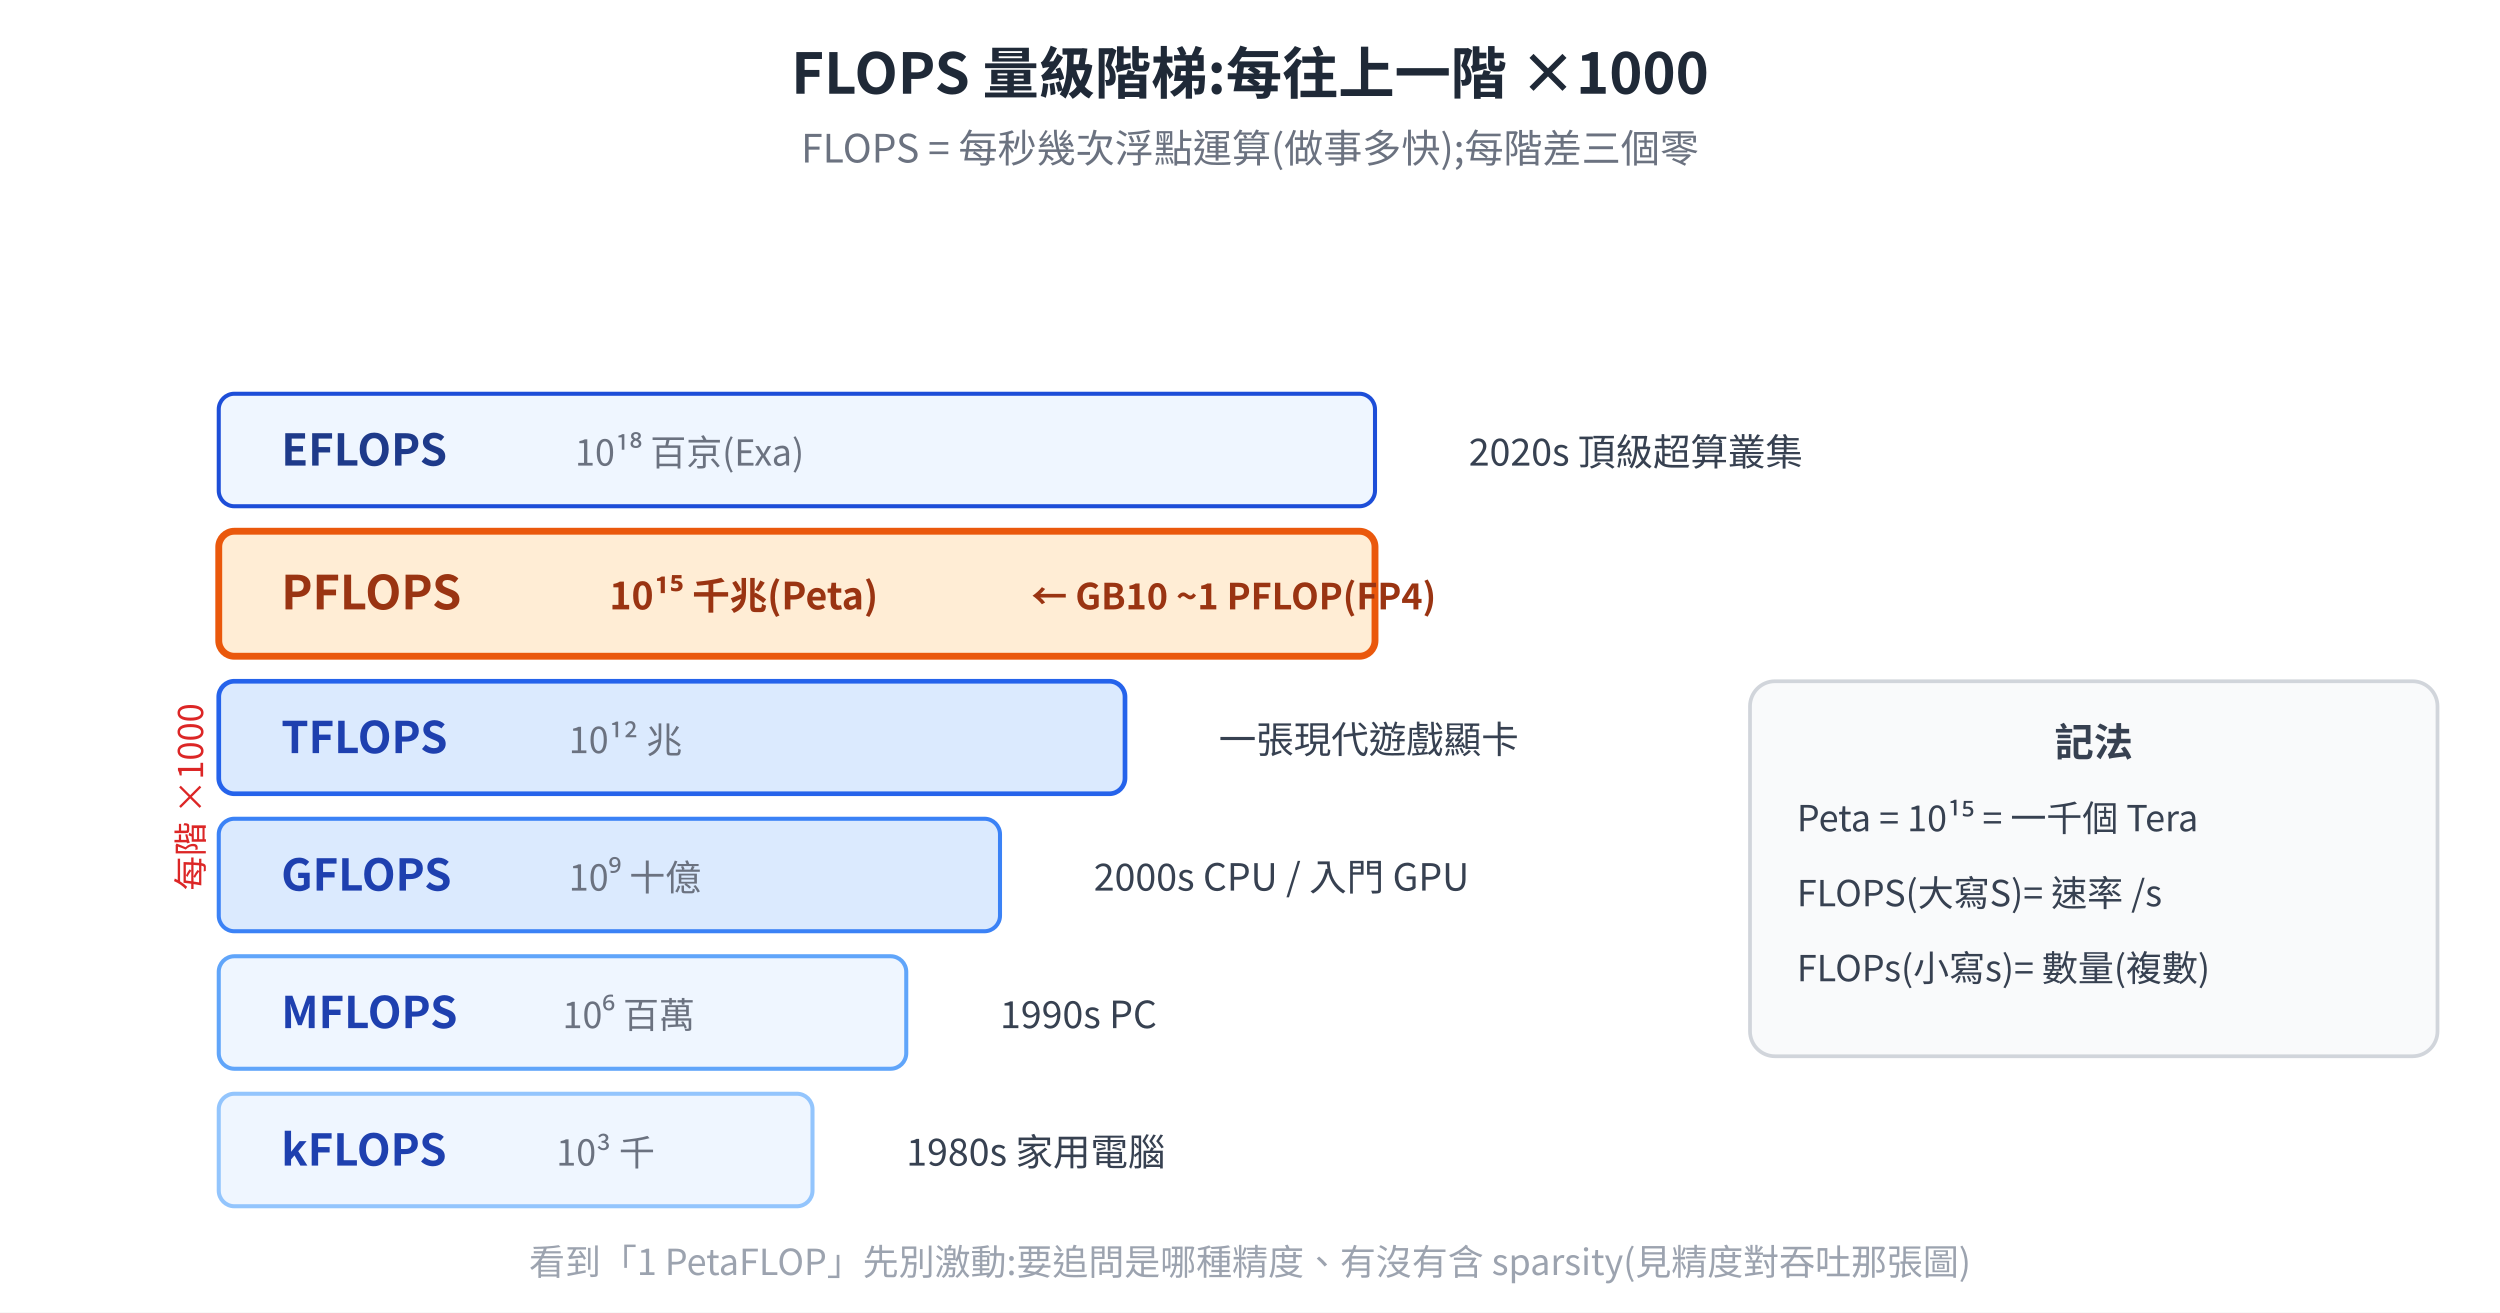
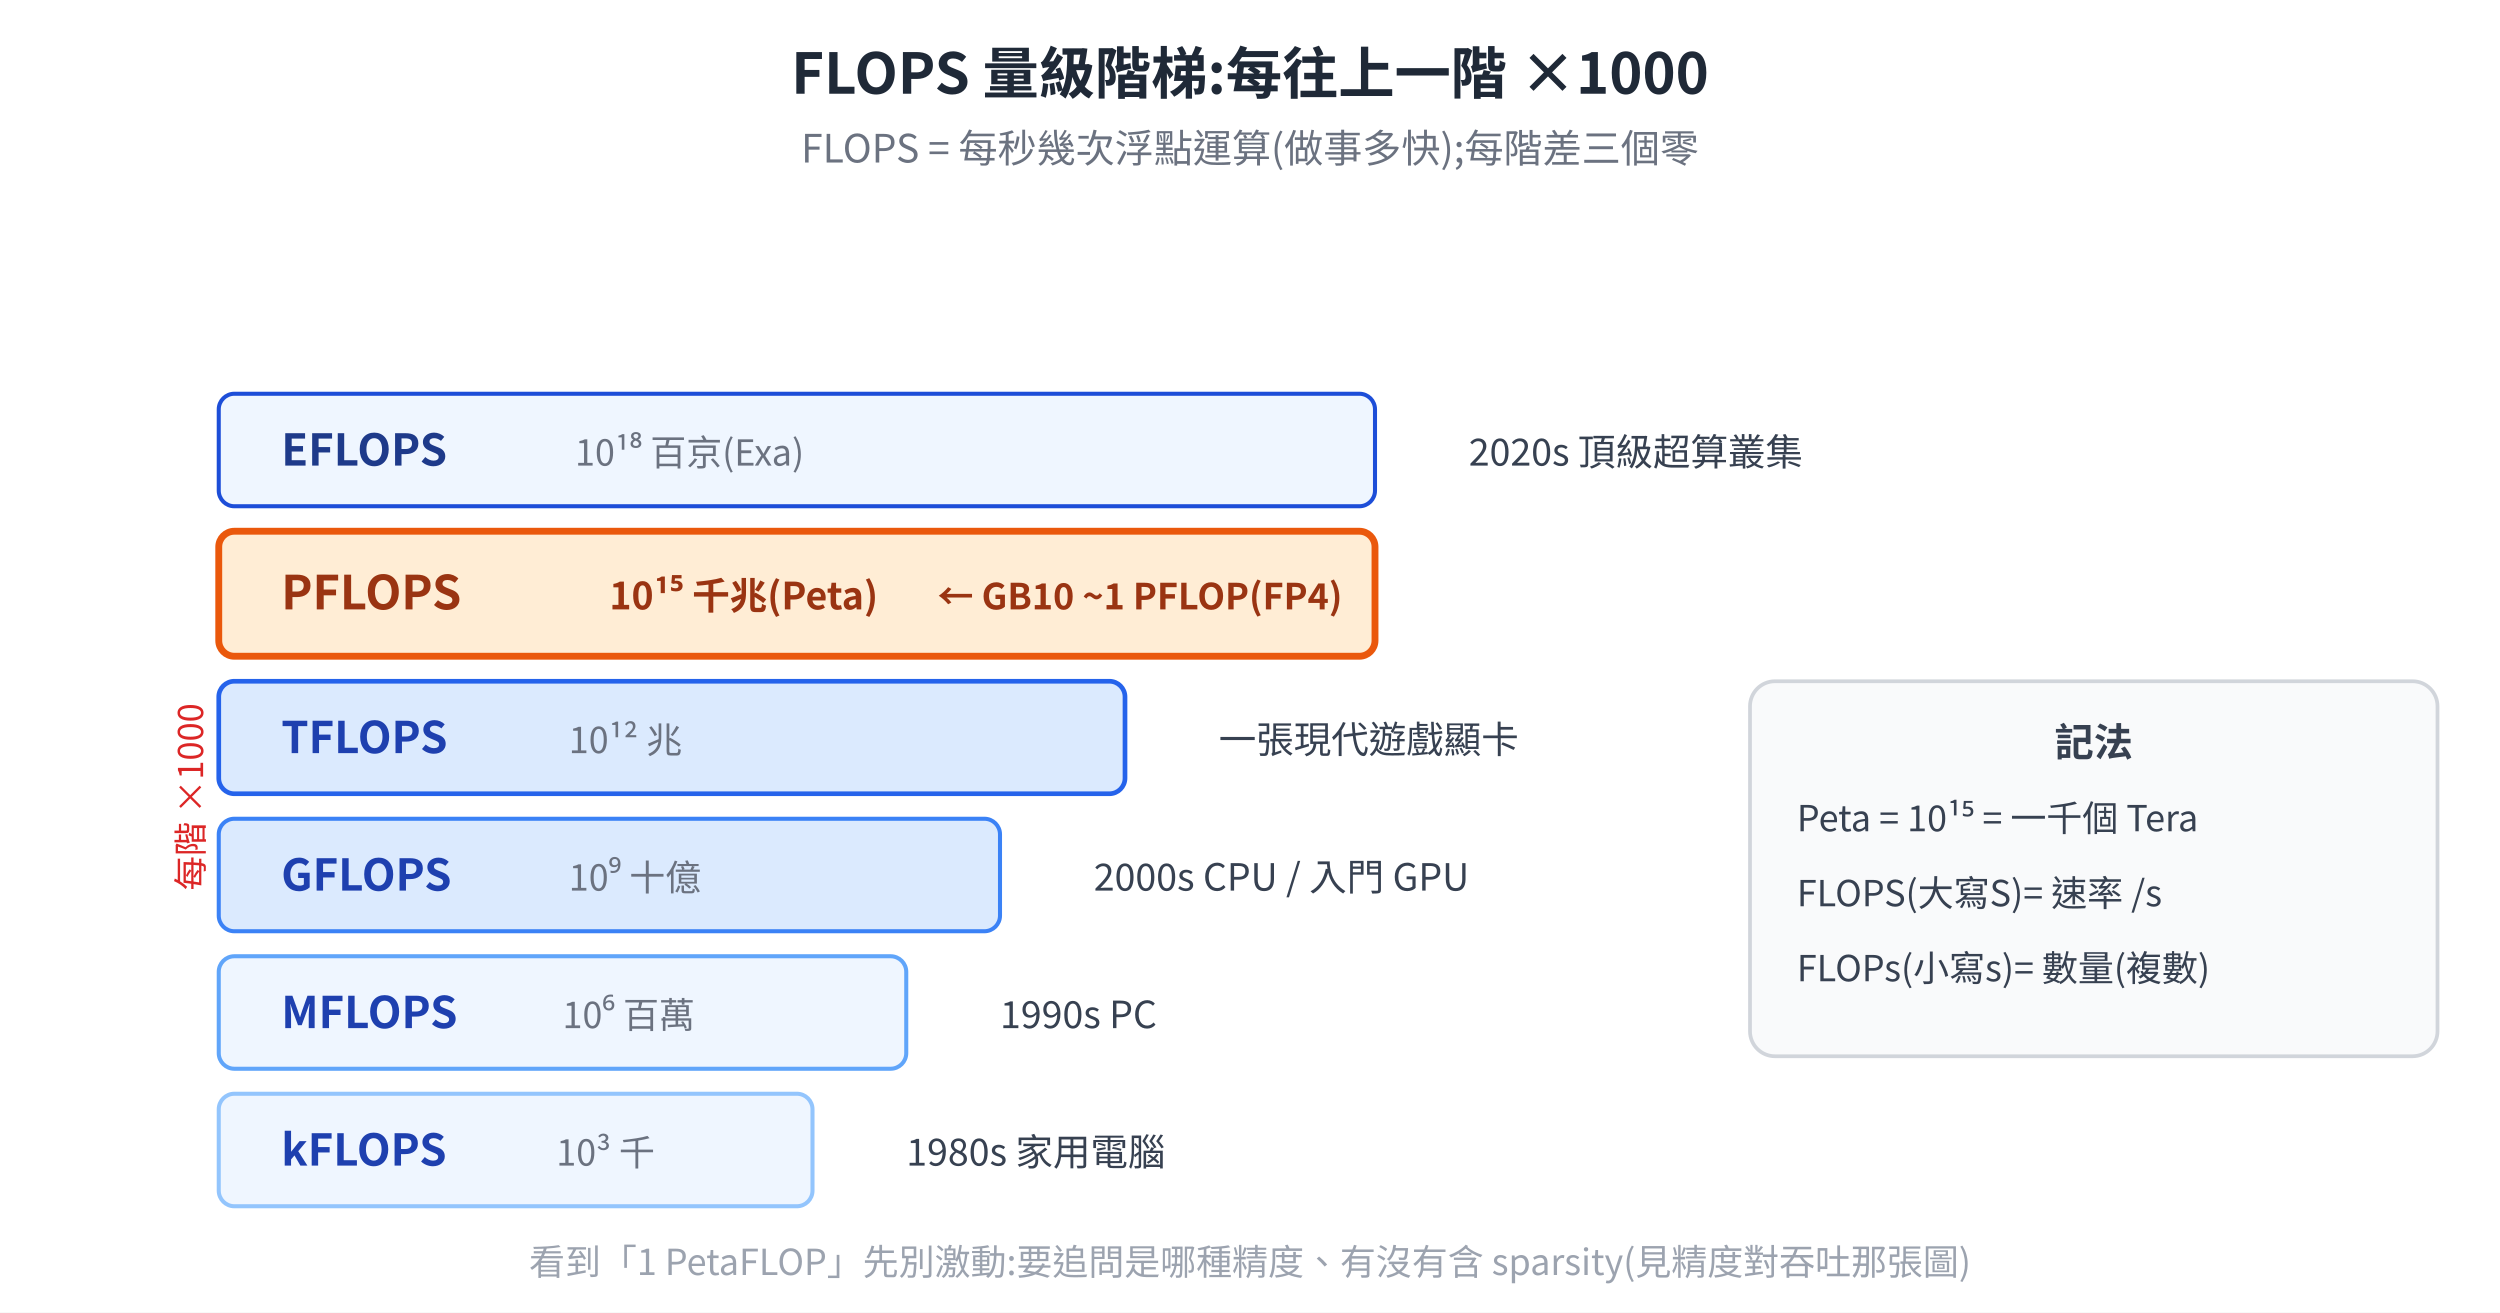
<svg xmlns="http://www.w3.org/2000/svg" viewBox="0 0 800 420" font-family="'Noto Sans CJK TC','PingFang TC','Microsoft JhengHei',sans-serif">
  <rect width="800" height="420" fill="#ffffff" />
  <text x="400" y="30" text-anchor="middle" font-size="18" font-weight="700" fill="#1F2937">FLOPS 量級階梯:每往上一階 ×1000</text>
  <text x="400" y="52" text-anchor="middle" font-size="12.5" fill="#6B7280">FLOPS = 每秒幾次浮點運算(做事多快);每階差三個零</text>
  <rect x="70" y="350" width="190" height="36" rx="5" fill="#EFF6FF" stroke="#93C5FD" stroke-width="1.3" />
  <text x="90" y="373" font-size="14" font-weight="700" fill="#1E40AF">kFLOPS</text>
  <text x="178" y="373" font-size="11.5" fill="#6B7280">10³ 千</text>
  <text x="290" y="373" font-size="12" fill="#374151">1980s 家用電腦</text>
  <rect x="70" y="306" width="220" height="36" rx="5" fill="#EFF6FF" stroke="#60A5FA" stroke-width="1.3" />
  <text x="90" y="329" font-size="14" font-weight="700" fill="#1E40AF">MFLOPS</text>
  <text x="180" y="329" font-size="11.5" fill="#6B7280">10⁶ 百萬</text>
  <text x="320" y="329" font-size="12" fill="#374151">1990s PC</text>
  <rect x="70" y="262" width="250" height="36" rx="5" fill="#DBEAFE" stroke="#3B82F6" stroke-width="1.3" />
  <text x="90" y="285" font-size="14" font-weight="700" fill="#1E40AF">GFLOPS</text>
  <text x="182" y="285" font-size="11.5" fill="#6B7280">10⁹ 十億</text>
  <text x="350" y="285" font-size="12" fill="#374151">2000s CPU / 入門 GPU</text>
  <rect x="70" y="218" width="290" height="36" rx="5" fill="#DBEAFE" stroke="#2563EB" stroke-width="1.5" />
  <text x="90" y="241" font-size="14" font-weight="700" fill="#1E40AF">TFLOPS</text>
  <text x="182" y="241" font-size="11.5" fill="#6B7280">10¹² 兆</text>
  <text x="390" y="241" font-size="12" fill="#374151">一張現代遊戲顯卡</text>
  <rect x="70" y="170" width="370" height="40" rx="5" fill="#FFEDD5" stroke="#EA580C" stroke-width="2.2" />
  <text x="90" y="195" font-size="15" font-weight="700" fill="#9A3412">PFLOPS</text>
  <text x="195" y="195" font-size="12" font-weight="700" fill="#9A3412">10¹⁵ 千兆(Peta)</text>
-   <text x="330" y="195" font-size="11.5" font-weight="700" fill="#9A3412">← GB10 ~1 PFLOP(FP4)</text>
+   <text x="300" y="195" font-size="11.5" font-weight="700" fill="#9A3412">← GB10 ~1 PFLOP(FP4)</text>
  <rect x="70" y="126" width="370" height="36" rx="5" fill="#EFF6FF" stroke="#1D4ED8" stroke-width="1.3" />
  <text x="90" y="149" font-size="14" font-weight="700" fill="#1E3A8A">EFLOPS</text>
  <text x="184" y="149" font-size="11.5" fill="#6B7280">10¹⁸ 百京(Exa)</text>
  <text x="470" y="149" font-size="12" fill="#374151">2020s 頂級超算叢集</text>
  <text x="30" y="290" text-anchor="middle" font-size="11" fill="#DC2626" transform="rotate(-90,30,255)">每階 ×1000</text>
  <rect x="560" y="218" width="220" height="120" rx="8" fill="#F9FAFB" stroke="#D1D5DB" stroke-width="1.2" />
  <text x="670" y="242" text-anchor="middle" font-size="12.5" font-weight="700" fill="#374151">記法</text>
  <text x="575" y="266" font-size="11.5" fill="#374151">Peta = 10¹⁵ = 一千個 Tera</text>
  <text x="575" y="290" font-size="11.5" fill="#374151">FLOPS(大寫S)= 速率 /s</text>
  <text x="575" y="314" font-size="11.5" fill="#374151">FLOPs(小寫s)= 數量(複數)</text>
  <text x="400" y="408" text-anchor="middle" font-size="11.5" fill="#9CA3AF">看到「1 PetaFLOP」先別激動:要追問是哪種精度、有沒有含 sparsity(見精度對吞吐那張圖)</text>
</svg>
